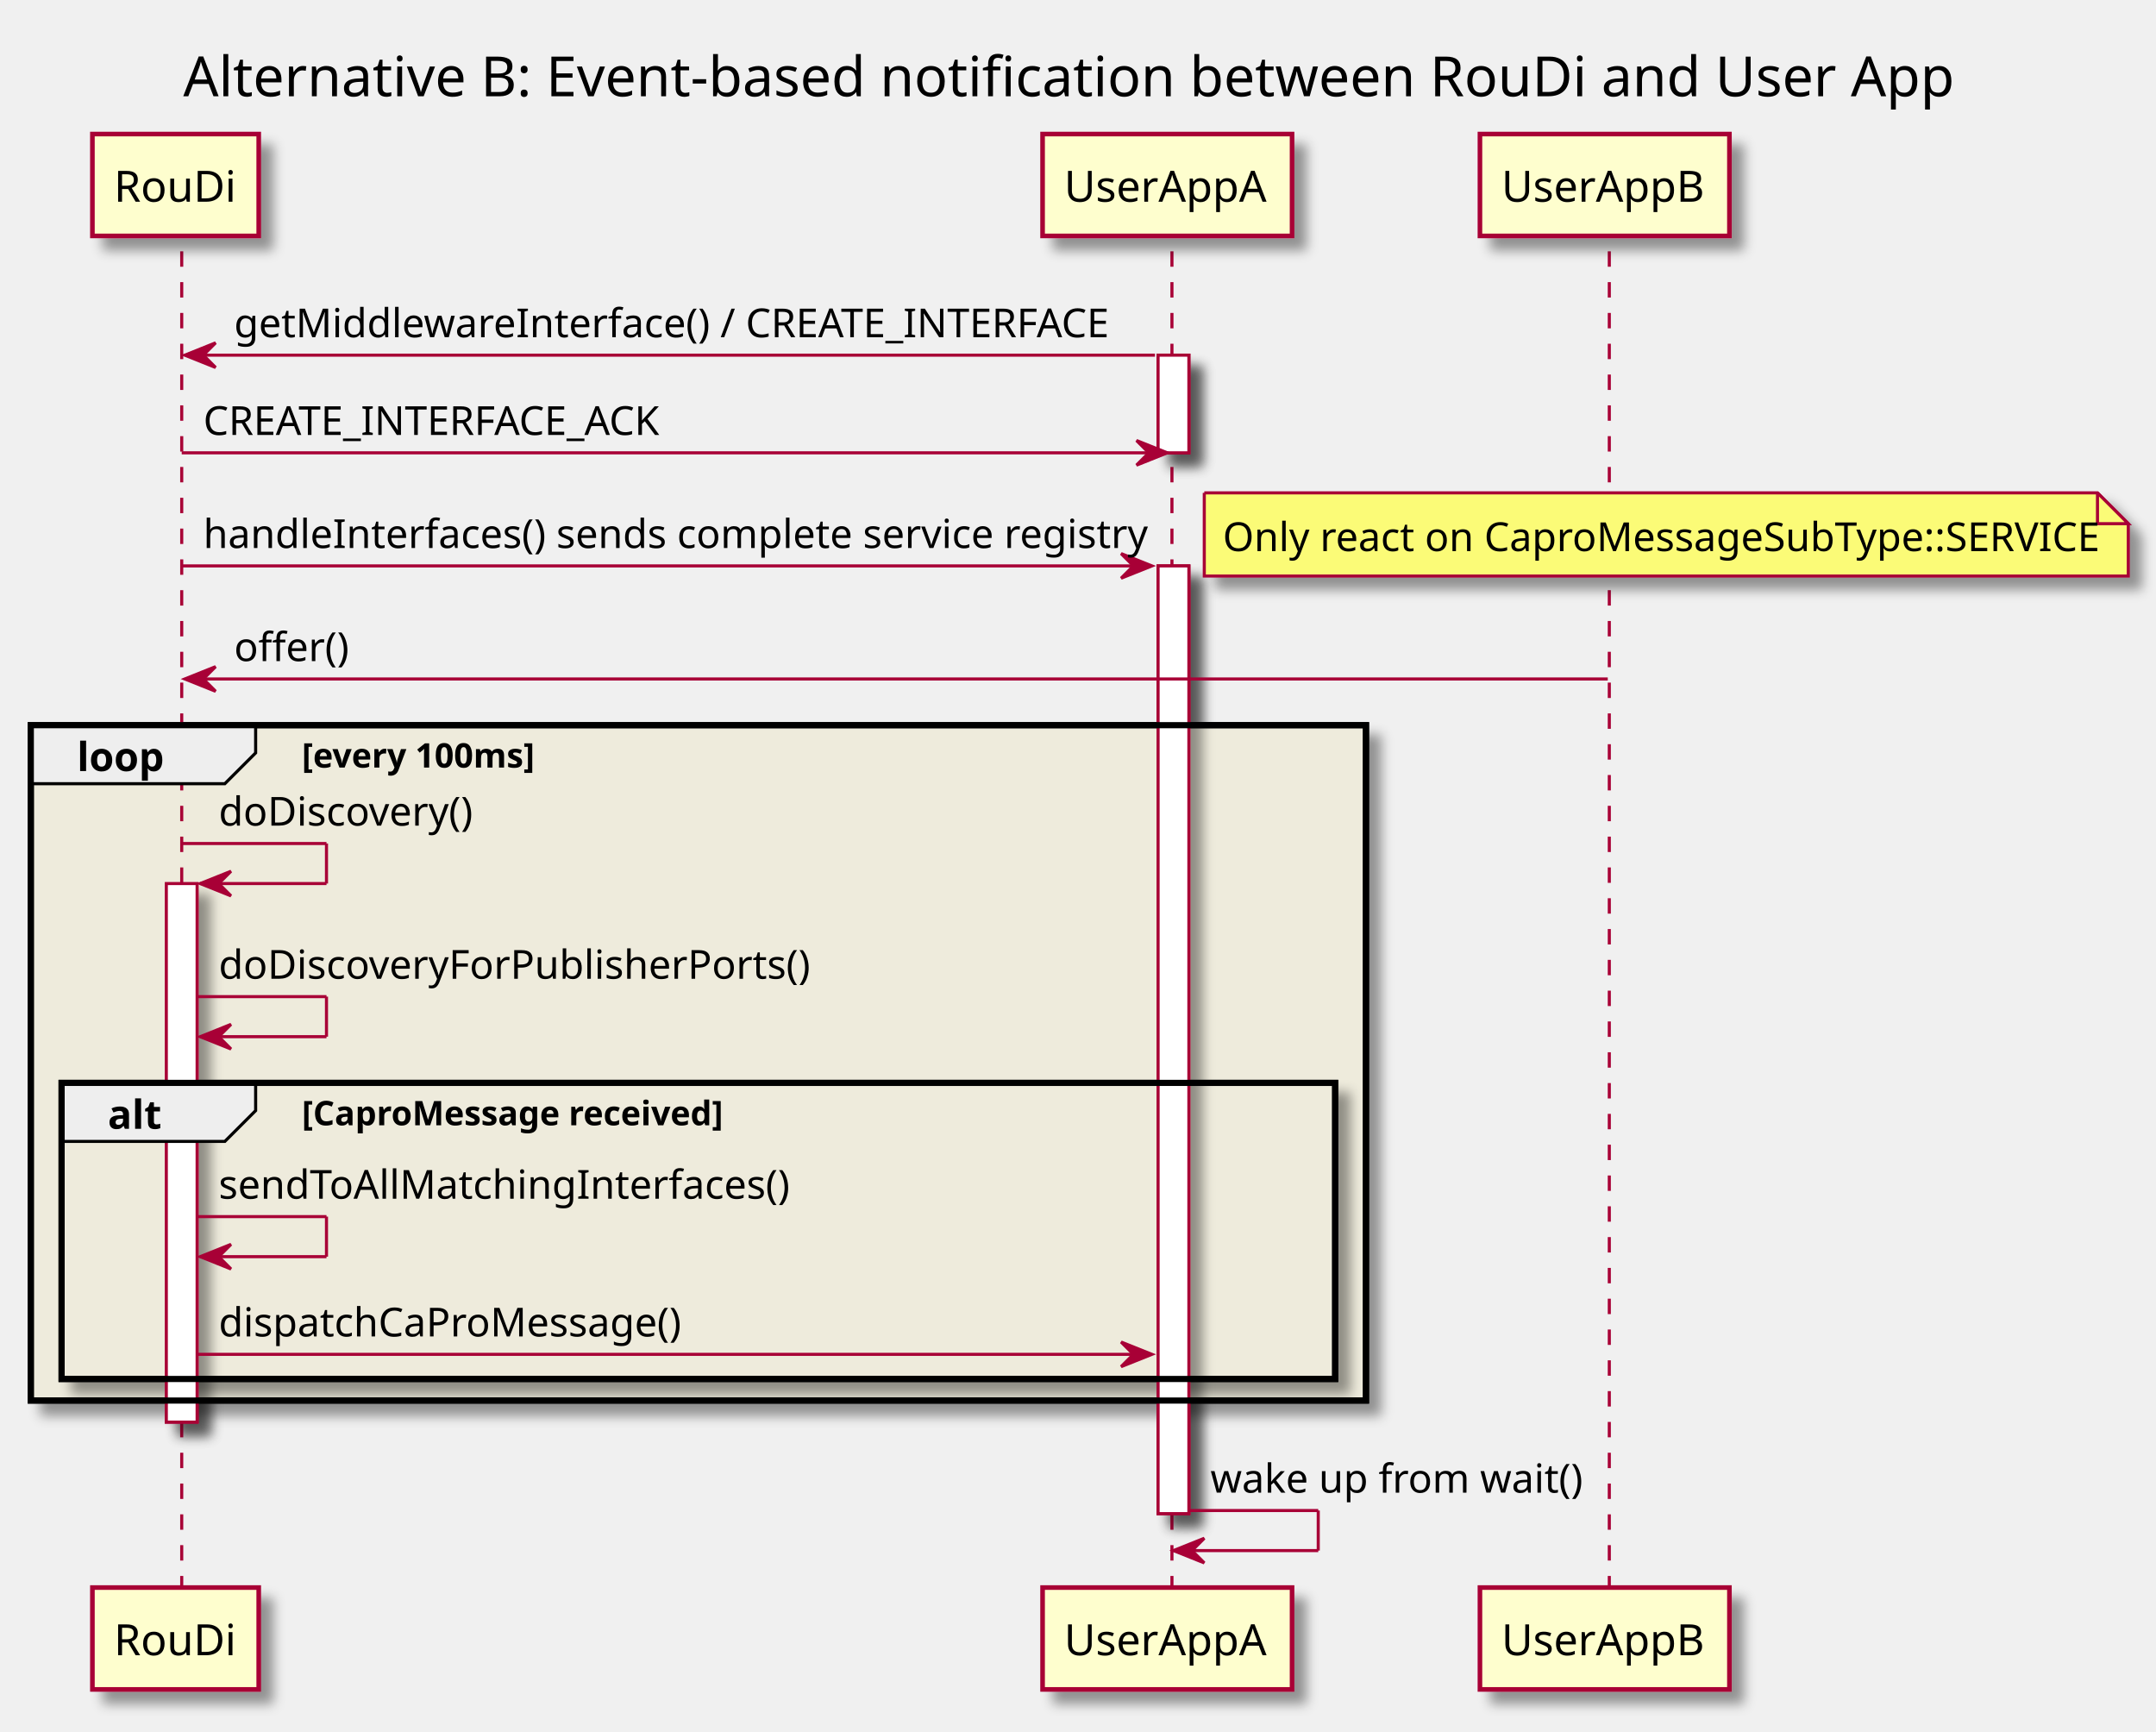
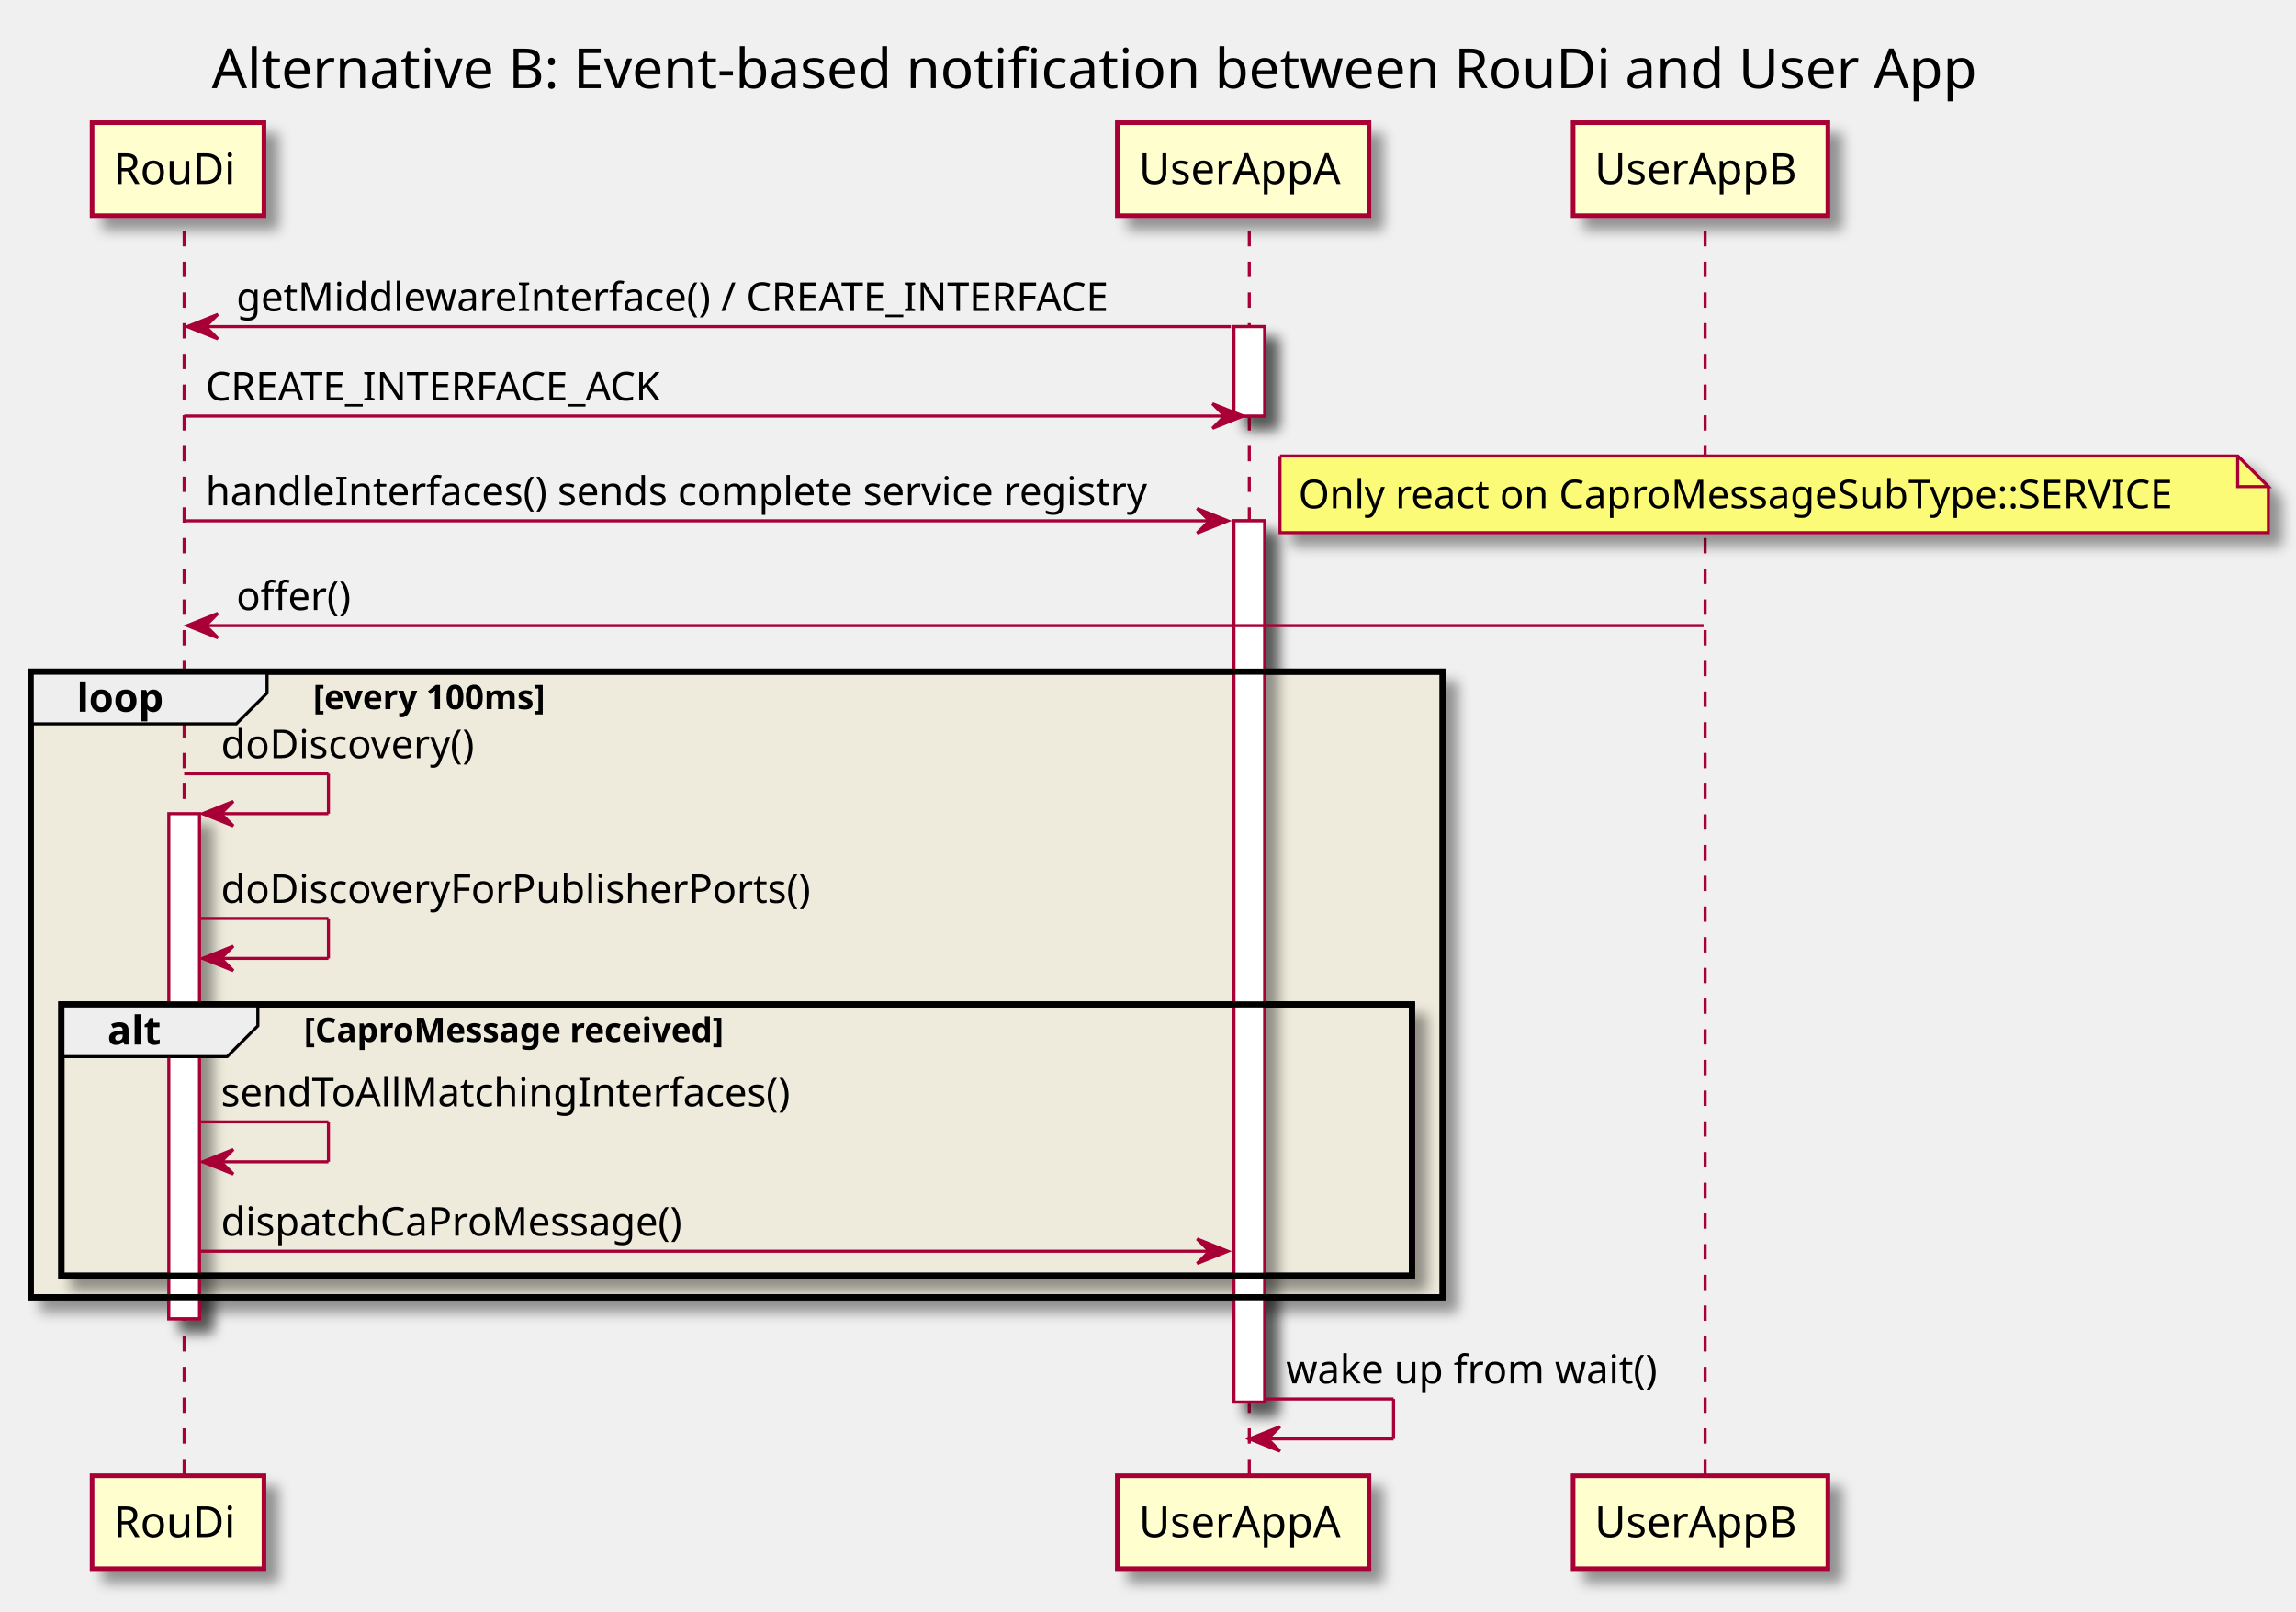
- <svg xmlns="http://www.w3.org/2000/svg" contentScriptType="application/ecmascript" contentStyleType="text/css" height="562px" preserveAspectRatio="none" style="width:700px;height:562px;background:#EEEBDC;" version="1.1" viewBox="0 0 700 562" width="700px" zoomAndPan="magnify">
+ <svg xmlns="http://www.w3.org/2000/svg" contentScriptType="application/ecmascript" contentStyleType="text/css" height="525px" preserveAspectRatio="none" style="width:748px;height:525px;background:#EEEBDC;" version="1.1" viewBox="0 0 748 525" width="748px" zoomAndPan="magnify">
  <defs>
    <filter height="300%" id="f1vj4n721o8uqw" width="300%" x="-1" y="-1">
      <feGaussianBlur result="blurOut" stdDeviation="2.0" />
      <feColorMatrix in="blurOut" result="blurOut2" type="matrix" values="0 0 0 0 0 0 0 0 0 0 0 0 0 0 0 0 0 0 .4 0" />
      <feOffset dx="4.0" dy="4.0" in="blurOut2" result="blurOut3" />
      <feBlend in="SourceGraphic" in2="blurOut3" mode="normal" />
    </filter>
  </defs>
  <g>
-     <text fill="#000000" font-family="sans-serif" font-size="18" lengthAdjust="spacing" textLength="581" x="59.5" y="31.242">Alternative B: Event-based notification between RouDi and User App</text>
-     <rect fill="#FFFFFF" filter="url(#f1vj4n721o8uqw)" height="174.824" style="stroke:#A80036;stroke-width:1.0;" width="10" x="54" y="286.82" />
-     <rect fill="#FFFFFF" filter="url(#f1vj4n721o8uqw)" height="31.706" style="stroke:#A80036;stroke-width:1.0;" width="10" x="376" y="115.29" />
-     <rect fill="#FFFFFF" filter="url(#f1vj4n721o8uqw)" height="307.648" style="stroke:#A80036;stroke-width:1.0;" width="10" x="376" y="183.702" />
-     <rect fill="#EEEBDC" filter="url(#f1vj4n721o8uqw)" height="219.236" style="stroke:#000000;stroke-width:2.0;" width="433.5" x="10" y="235.408" />
-     <rect fill="#EEEBDC" filter="url(#f1vj4n721o8uqw)" height="96.118" style="stroke:#000000;stroke-width:2.0;" width="413.5" x="20" y="351.526" />
-     <line style="stroke:#A80036;stroke-width:1.0;stroke-dasharray:5.0,5.0;" x1="59" x2="59" y1="81.584" y2="516.35" />
-     <line style="stroke:#A80036;stroke-width:1.0;stroke-dasharray:5.0,5.0;" x1="380.5" x2="380.5" y1="81.584" y2="516.35" />
-     <line style="stroke:#A80036;stroke-width:1.0;stroke-dasharray:5.0,5.0;" x1="522.5" x2="522.5" y1="81.584" y2="516.35" />
-     <rect fill="#FEFECE" filter="url(#f1vj4n721o8uqw)" height="33.068" style="stroke:#A80036;stroke-width:1.5;" width="54" x="30" y="43.516" />
-     <text fill="#000000" font-family="sans-serif" font-size="14" lengthAdjust="spacing" textLength="40" x="37" y="65.482">RouDi</text>
-     <rect fill="#FEFECE" filter="url(#f1vj4n721o8uqw)" height="33.068" style="stroke:#A80036;stroke-width:1.5;" width="54" x="30" y="515.35" />
-     <text fill="#000000" font-family="sans-serif" font-size="14" lengthAdjust="spacing" textLength="40" x="37" y="537.316">RouDi</text>
-     <rect fill="#FEFECE" filter="url(#f1vj4n721o8uqw)" height="33.068" style="stroke:#A80036;stroke-width:1.5;" width="81" x="338.5" y="43.516" />
-     <text fill="#000000" font-family="sans-serif" font-size="14" lengthAdjust="spacing" textLength="67" x="345.5" y="65.482">UserAppA</text>
-     <rect fill="#FEFECE" filter="url(#f1vj4n721o8uqw)" height="33.068" style="stroke:#A80036;stroke-width:1.5;" width="81" x="338.5" y="515.35" />
-     <text fill="#000000" font-family="sans-serif" font-size="14" lengthAdjust="spacing" textLength="67" x="345.5" y="537.316">UserAppA</text>
-     <rect fill="#FEFECE" filter="url(#f1vj4n721o8uqw)" height="33.068" style="stroke:#A80036;stroke-width:1.5;" width="81" x="480.5" y="43.516" />
-     <text fill="#000000" font-family="sans-serif" font-size="14" lengthAdjust="spacing" textLength="67" x="487.5" y="65.482">UserAppB</text>
-     <rect fill="#FEFECE" filter="url(#f1vj4n721o8uqw)" height="33.068" style="stroke:#A80036;stroke-width:1.5;" width="81" x="480.5" y="515.35" />
-     <text fill="#000000" font-family="sans-serif" font-size="14" lengthAdjust="spacing" textLength="67" x="487.5" y="537.316">UserAppB</text>
-     <rect fill="#FFFFFF" filter="url(#f1vj4n721o8uqw)" height="174.824" style="stroke:#A80036;stroke-width:1.0;" width="10" x="54" y="286.82" />
-     <rect fill="#FFFFFF" filter="url(#f1vj4n721o8uqw)" height="31.706" style="stroke:#A80036;stroke-width:1.0;" width="10" x="376" y="115.29" />
-     <rect fill="#FFFFFF" filter="url(#f1vj4n721o8uqw)" height="307.648" style="stroke:#A80036;stroke-width:1.0;" width="10" x="376" y="183.702" />
-     <polygon fill="#A80036" points="70,111.29,60,115.29,70,119.29,66,115.29" style="stroke:#A80036;stroke-width:1.0;" />
-     <line style="stroke:#A80036;stroke-width:1.0;" x1="64" x2="375" y1="115.29" y2="115.29" />
-     <text fill="#000000" font-family="sans-serif" font-size="13" lengthAdjust="spacing" textLength="279" x="76" y="109.481">getMiddlewareInterface() / CREATE_INTERFACE</text>
-     <polygon fill="#A80036" points="369,142.996,379,146.996,369,150.996,373,146.996" style="stroke:#A80036;stroke-width:1.0;" />
-     <line style="stroke:#A80036;stroke-width:1.0;" x1="59" x2="375" y1="146.996" y2="146.996" />
-     <text fill="#000000" font-family="sans-serif" font-size="13" lengthAdjust="spacing" textLength="147" x="66" y="141.187">CREATE_INTERFACE_ACK</text>
-     <polygon fill="#A80036" points="364,179.702,374,183.702,364,187.702,368,183.702" style="stroke:#A80036;stroke-width:1.0;" />
-     <line style="stroke:#A80036;stroke-width:1.0;" x1="59" x2="370" y1="183.702" y2="183.702" />
-     <text fill="#000000" font-family="sans-serif" font-size="13" lengthAdjust="spacing" textLength="298" x="66" y="177.893">handleInterfaces() sends complete service registry</text>
-     <path d="M391,159.996 L391,186.996 L691,186.996 L691,169.996 L681,159.996 L391,159.996 " fill="#FBFB77" filter="url(#f1vj4n721o8uqw)" style="stroke:#A80036;stroke-width:1.0;" />
-     <path d="M681,159.996 L681,169.996 L691,169.996 L681,159.996 " fill="#FBFB77" style="stroke:#A80036;stroke-width:1.0;" />
-     <text fill="#000000" font-family="sans-serif" font-size="13" lengthAdjust="spacing" textLength="279" x="397" y="178.893">Only react on CaproMessageSubType::SERVICE</text>
-     <polygon fill="#A80036" points="70,216.408,60,220.408,70,224.408,66,220.408" style="stroke:#A80036;stroke-width:1.0;" />
-     <line style="stroke:#A80036;stroke-width:1.0;" x1="64" x2="522" y1="220.408" y2="220.408" />
-     <text fill="#000000" font-family="sans-serif" font-size="13" lengthAdjust="spacing" textLength="36" x="76" y="214.599">offer()</text>
-     <path d="M10,235.408 L83,235.408 L83,244.408 L73,254.408 L10,254.408 L10,235.408 " fill="#EEEEEE" style="stroke:#000000;stroke-width:1.0;" />
-     <rect fill="none" height="219.236" style="stroke:#000000;stroke-width:2.0;" width="433.5" x="10" y="235.408" />
-     <text fill="#000000" font-family="sans-serif" font-size="13" font-weight="bold" lengthAdjust="spacing" textLength="28" x="25" y="250.305">loop</text>
-     <text fill="#000000" font-family="sans-serif" font-size="11" font-weight="bold" lengthAdjust="spacing" textLength="76" x="98" y="249.167">[every 100ms]</text>
-     <line style="stroke:#A80036;stroke-width:1.0;" x1="59" x2="106" y1="273.82" y2="273.82" />
-     <line style="stroke:#A80036;stroke-width:1.0;" x1="106" x2="106" y1="273.82" y2="286.82" />
-     <line style="stroke:#A80036;stroke-width:1.0;" x1="65" x2="106" y1="286.82" y2="286.82" />
-     <polygon fill="#A80036" points="75,282.82,65,286.82,75,290.82,71,286.82" style="stroke:#A80036;stroke-width:1.0;" />
-     <text fill="#000000" font-family="sans-serif" font-size="13" lengthAdjust="spacing" textLength="82" x="71" y="268.011">doDiscovery()</text>
-     <line style="stroke:#A80036;stroke-width:1.0;" x1="64" x2="106" y1="323.526" y2="323.526" />
-     <line style="stroke:#A80036;stroke-width:1.0;" x1="106" x2="106" y1="323.526" y2="336.526" />
-     <line style="stroke:#A80036;stroke-width:1.0;" x1="65" x2="106" y1="336.526" y2="336.526" />
-     <polygon fill="#A80036" points="75,332.526,65,336.526,75,340.526,71,336.526" style="stroke:#A80036;stroke-width:1.0;" />
-     <text fill="#000000" font-family="sans-serif" font-size="13" lengthAdjust="spacing" textLength="190" x="71" y="317.717">doDiscoveryForPublisherPorts()</text>
-     <path d="M20,351.526 L83,351.526 L83,360.526 L73,370.526 L20,370.526 L20,351.526 " fill="#EEEEEE" style="stroke:#000000;stroke-width:1.0;" />
-     <rect fill="none" height="96.118" style="stroke:#000000;stroke-width:2.0;" width="413.5" x="20" y="351.526" />
-     <text fill="#000000" font-family="sans-serif" font-size="13" font-weight="bold" lengthAdjust="spacing" textLength="18" x="35" y="366.423">alt</text>
-     <text fill="#000000" font-family="sans-serif" font-size="11" font-weight="bold" lengthAdjust="spacing" textLength="140" x="98" y="365.285">[CaproMessage received]</text>
-     <line style="stroke:#A80036;stroke-width:1.0;" x1="64" x2="106" y1="394.938" y2="394.938" />
-     <line style="stroke:#A80036;stroke-width:1.0;" x1="106" x2="106" y1="394.938" y2="407.938" />
-     <line style="stroke:#A80036;stroke-width:1.0;" x1="65" x2="106" y1="407.938" y2="407.938" />
-     <polygon fill="#A80036" points="75,403.938,65,407.938,75,411.938,71,407.938" style="stroke:#A80036;stroke-width:1.0;" />
-     <text fill="#000000" font-family="sans-serif" font-size="13" lengthAdjust="spacing" textLength="182" x="71" y="389.129">sendToAllMatchingInterfaces()</text>
-     <polygon fill="#A80036" points="364,435.644,374,439.644,364,443.644,368,439.644" style="stroke:#A80036;stroke-width:1.0;" />
-     <line style="stroke:#A80036;stroke-width:1.0;" x1="64" x2="370" y1="439.644" y2="439.644" />
-     <text fill="#000000" font-family="sans-serif" font-size="13" lengthAdjust="spacing" textLength="148" x="71" y="433.835">dispatchCaProMessage()</text>
-     <line style="stroke:#A80036;stroke-width:1.0;" x1="386" x2="428" y1="490.35" y2="490.35" />
-     <line style="stroke:#A80036;stroke-width:1.0;" x1="428" x2="428" y1="490.35" y2="503.35" />
-     <line style="stroke:#A80036;stroke-width:1.0;" x1="381" x2="428" y1="503.35" y2="503.35" />
-     <polygon fill="#A80036" points="391,499.35,381,503.35,391,507.35,387,503.35" style="stroke:#A80036;stroke-width:1.0;" />
-     <text fill="#000000" font-family="sans-serif" font-size="13" lengthAdjust="spacing" textLength="118" x="393" y="484.541">wake up from wait()</text>
+     <text fill="#000000" font-family="sans-serif" font-size="18" lengthAdjust="spacing" textLength="610" x="69" y="28.708">Alternative B: Event-based notification between RouDi and User App</text>
+     <rect fill="#FFFFFF" filter="url(#f1vj4n721o8uqw)" height="164.531" style="stroke:#A80036;stroke-width:1.0;" width="10" x="55" y="265.047" />
+     <rect fill="#FFFFFF" filter="url(#f1vj4n721o8uqw)" height="29.133" style="stroke:#A80036;stroke-width:1.0;" width="10" x="402" y="106.383" />
+     <rect fill="#FFFFFF" filter="url(#f1vj4n721o8uqw)" height="287.062" style="stroke:#A80036;stroke-width:1.0;" width="10" x="402" y="169.648" />
+     <rect fill="#EEEBDC" filter="url(#f1vj4n721o8uqw)" height="203.797" style="stroke:#000000;stroke-width:2.0;" width="460" x="10" y="218.781" />
+     <rect fill="#EEEBDC" filter="url(#f1vj4n721o8uqw)" height="88.398" style="stroke:#000000;stroke-width:2.0;" width="440" x="20" y="327.18" />
+     <line style="stroke:#A80036;stroke-width:1.0;stroke-dasharray:5.0,5.0;" x1="60" x2="60" y1="75.25" y2="481.711" />
+     <line style="stroke:#A80036;stroke-width:1.0;stroke-dasharray:5.0,5.0;" x1="407" x2="407" y1="75.25" y2="481.711" />
+     <line style="stroke:#A80036;stroke-width:1.0;stroke-dasharray:5.0,5.0;" x1="555.5" x2="555.5" y1="75.25" y2="481.711" />
+     <rect fill="#FEFECE" filter="url(#f1vj4n721o8uqw)" height="30.297" style="stroke:#A80036;stroke-width:1.5;" width="56" x="30" y="39.953" />
+     <text fill="#000000" font-family="sans-serif" font-size="14" lengthAdjust="spacing" textLength="42" x="37" y="59.948">RouDi</text>
+     <rect fill="#FEFECE" filter="url(#f1vj4n721o8uqw)" height="30.297" style="stroke:#A80036;stroke-width:1.5;" width="56" x="30" y="480.711" />
+     <text fill="#000000" font-family="sans-serif" font-size="14" lengthAdjust="spacing" textLength="42" x="37" y="500.706">RouDi</text>
+     <rect fill="#FEFECE" filter="url(#f1vj4n721o8uqw)" height="30.297" style="stroke:#A80036;stroke-width:1.5;" width="82" x="364" y="39.953" />
+     <text fill="#000000" font-family="sans-serif" font-size="14" lengthAdjust="spacing" textLength="68" x="371" y="59.948">UserAppA</text>
+     <rect fill="#FEFECE" filter="url(#f1vj4n721o8uqw)" height="30.297" style="stroke:#A80036;stroke-width:1.5;" width="82" x="364" y="480.711" />
+     <text fill="#000000" font-family="sans-serif" font-size="14" lengthAdjust="spacing" textLength="68" x="371" y="500.706">UserAppA</text>
+     <rect fill="#FEFECE" filter="url(#f1vj4n721o8uqw)" height="30.297" style="stroke:#A80036;stroke-width:1.5;" width="83" x="512.5" y="39.953" />
+     <text fill="#000000" font-family="sans-serif" font-size="14" lengthAdjust="spacing" textLength="69" x="519.5" y="59.948">UserAppB</text>
+     <rect fill="#FEFECE" filter="url(#f1vj4n721o8uqw)" height="30.297" style="stroke:#A80036;stroke-width:1.5;" width="83" x="512.5" y="480.711" />
+     <text fill="#000000" font-family="sans-serif" font-size="14" lengthAdjust="spacing" textLength="69" x="519.5" y="500.706">UserAppB</text>
+     <rect fill="#FFFFFF" filter="url(#f1vj4n721o8uqw)" height="164.531" style="stroke:#A80036;stroke-width:1.0;" width="10" x="55" y="265.047" />
+     <rect fill="#FFFFFF" filter="url(#f1vj4n721o8uqw)" height="29.133" style="stroke:#A80036;stroke-width:1.0;" width="10" x="402" y="106.383" />
+     <rect fill="#FFFFFF" filter="url(#f1vj4n721o8uqw)" height="287.062" style="stroke:#A80036;stroke-width:1.0;" width="10" x="402" y="169.648" />
+     <polygon fill="#A80036" points="71,102.383,61,106.383,71,110.383,67,106.383" style="stroke:#A80036;stroke-width:1.0;" />
+     <line style="stroke:#A80036;stroke-width:1.0;" x1="65" x2="401" y1="106.383" y2="106.383" />
+     <text fill="#000000" font-family="sans-serif" font-size="13" lengthAdjust="spacing" textLength="295" x="77" y="101.317">getMiddlewareInterface() / CREATE_INTERFACE</text>
+     <polygon fill="#A80036" points="395,131.516,405,135.516,395,139.516,399,135.516" style="stroke:#A80036;stroke-width:1.0;" />
+     <line style="stroke:#A80036;stroke-width:1.0;" x1="60" x2="401" y1="135.516" y2="135.516" />
+     <text fill="#000000" font-family="sans-serif" font-size="13" lengthAdjust="spacing" textLength="158" x="67" y="130.45">CREATE_INTERFACE_ACK</text>
+     <polygon fill="#A80036" points="390,165.648,400,169.648,390,173.648,394,169.648" style="stroke:#A80036;stroke-width:1.0;" />
+     <line style="stroke:#A80036;stroke-width:1.0;" x1="60" x2="396" y1="169.648" y2="169.648" />
+     <text fill="#000000" font-family="sans-serif" font-size="13" lengthAdjust="spacing" textLength="323" x="67" y="164.583">handleInterfaces() sends complete service registry</text>
+     <path d="M417,148.516 L417,173.516 L739,173.516 L739,158.516 L729,148.516 L417,148.516 " fill="#FBFB77" filter="url(#f1vj4n721o8uqw)" style="stroke:#A80036;stroke-width:1.0;" />
+     <path d="M729,148.516 L729,158.516 L739,158.516 L729,148.516 " fill="#FBFB77" style="stroke:#A80036;stroke-width:1.0;" />
+     <text fill="#000000" font-family="sans-serif" font-size="13" lengthAdjust="spacing" textLength="301" x="423" y="165.583">Only react on CaproMessageSubType::SERVICE</text>
+     <polygon fill="#A80036" points="71,199.781,61,203.781,71,207.781,67,203.781" style="stroke:#A80036;stroke-width:1.0;" />
+     <line style="stroke:#A80036;stroke-width:1.0;" x1="65" x2="555" y1="203.781" y2="203.781" />
+     <text fill="#000000" font-family="sans-serif" font-size="13" lengthAdjust="spacing" textLength="39" x="77" y="198.715">offer()</text>
+     <path d="M10,218.781 L87,218.781 L87,225.781 L77,235.781 L10,235.781 L10,218.781 " fill="#EEEEEE" style="stroke:#000000;stroke-width:1.0;" />
+     <rect fill="none" height="203.797" style="stroke:#000000;stroke-width:2.0;" width="460" x="10" y="218.781" />
+     <text fill="#000000" font-family="sans-serif" font-size="13" font-weight="bold" lengthAdjust="spacing" textLength="32" x="25" y="231.848">loop</text>
+     <text fill="#000000" font-family="sans-serif" font-size="11" font-weight="bold" lengthAdjust="spacing" textLength="91" x="102" y="230.992">[every 100ms]</text>
+     <line style="stroke:#A80036;stroke-width:1.0;" x1="60" x2="107" y1="252.047" y2="252.047" />
+     <line style="stroke:#A80036;stroke-width:1.0;" x1="107" x2="107" y1="252.047" y2="265.047" />
+     <line style="stroke:#A80036;stroke-width:1.0;" x1="66" x2="107" y1="265.047" y2="265.047" />
+     <polygon fill="#A80036" points="76,261.047,66,265.047,76,269.047,72,265.047" style="stroke:#A80036;stroke-width:1.0;" />
+     <text fill="#000000" font-family="sans-serif" font-size="13" lengthAdjust="spacing" textLength="88" x="72" y="246.981">doDiscovery()</text>
+     <line style="stroke:#A80036;stroke-width:1.0;" x1="65" x2="107" y1="299.18" y2="299.18" />
+     <line style="stroke:#A80036;stroke-width:1.0;" x1="107" x2="107" y1="299.18" y2="312.18" />
+     <line style="stroke:#A80036;stroke-width:1.0;" x1="66" x2="107" y1="312.18" y2="312.18" />
+     <polygon fill="#A80036" points="76,308.18,66,312.18,76,316.18,72,312.18" style="stroke:#A80036;stroke-width:1.0;" />
+     <text fill="#000000" font-family="sans-serif" font-size="13" lengthAdjust="spacing" textLength="199" x="72" y="294.114">doDiscoveryForPublisherPorts()</text>
+     <path d="M20,327.18 L84,327.18 L84,334.18 L74,344.18 L20,344.18 L20,327.18 " fill="#EEEEEE" style="stroke:#000000;stroke-width:1.0;" />
+     <rect fill="none" height="88.398" style="stroke:#000000;stroke-width:2.0;" width="440" x="20" y="327.18" />
+     <text fill="#000000" font-family="sans-serif" font-size="13" font-weight="bold" lengthAdjust="spacing" textLength="19" x="35" y="340.247">alt</text>
+     <text fill="#000000" font-family="sans-serif" font-size="11" font-weight="bold" lengthAdjust="spacing" textLength="164" x="99" y="339.39">[CaproMessage received]</text>
+     <line style="stroke:#A80036;stroke-width:1.0;" x1="65" x2="107" y1="365.445" y2="365.445" />
+     <line style="stroke:#A80036;stroke-width:1.0;" x1="107" x2="107" y1="365.445" y2="378.445" />
+     <line style="stroke:#A80036;stroke-width:1.0;" x1="66" x2="107" y1="378.445" y2="378.445" />
+     <polygon fill="#A80036" points="76,374.445,66,378.445,76,382.445,72,378.445" style="stroke:#A80036;stroke-width:1.0;" />
+     <text fill="#000000" font-family="sans-serif" font-size="13" lengthAdjust="spacing" textLength="192" x="72" y="360.379">sendToAllMatchingInterfaces()</text>
+     <polygon fill="#A80036" points="390,403.578,400,407.578,390,411.578,394,407.578" style="stroke:#A80036;stroke-width:1.0;" />
+     <line style="stroke:#A80036;stroke-width:1.0;" x1="65" x2="396" y1="407.578" y2="407.578" />
+     <text fill="#000000" font-family="sans-serif" font-size="13" lengthAdjust="spacing" textLength="159" x="72" y="402.512">dispatchCaProMessage()</text>
+     <line style="stroke:#A80036;stroke-width:1.0;" x1="412" x2="454" y1="455.711" y2="455.711" />
+     <line style="stroke:#A80036;stroke-width:1.0;" x1="454" x2="454" y1="455.711" y2="468.711" />
+     <line style="stroke:#A80036;stroke-width:1.0;" x1="407" x2="454" y1="468.711" y2="468.711" />
+     <polygon fill="#A80036" points="417,464.711,407,468.711,417,472.711,413,468.711" style="stroke:#A80036;stroke-width:1.0;" />
+     <text fill="#000000" font-family="sans-serif" font-size="13" lengthAdjust="spacing" textLength="125" x="419" y="450.645">wake up from wait()</text>
  </g>
</svg>
